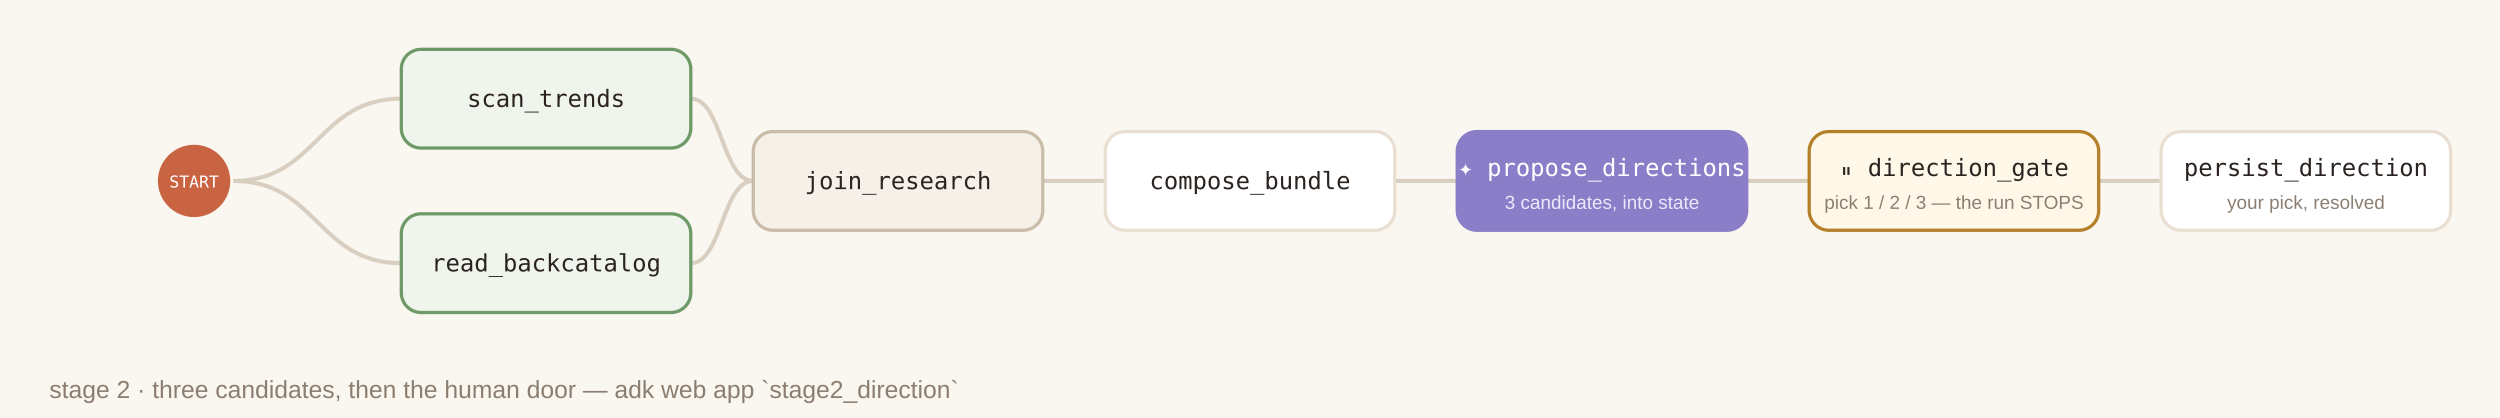
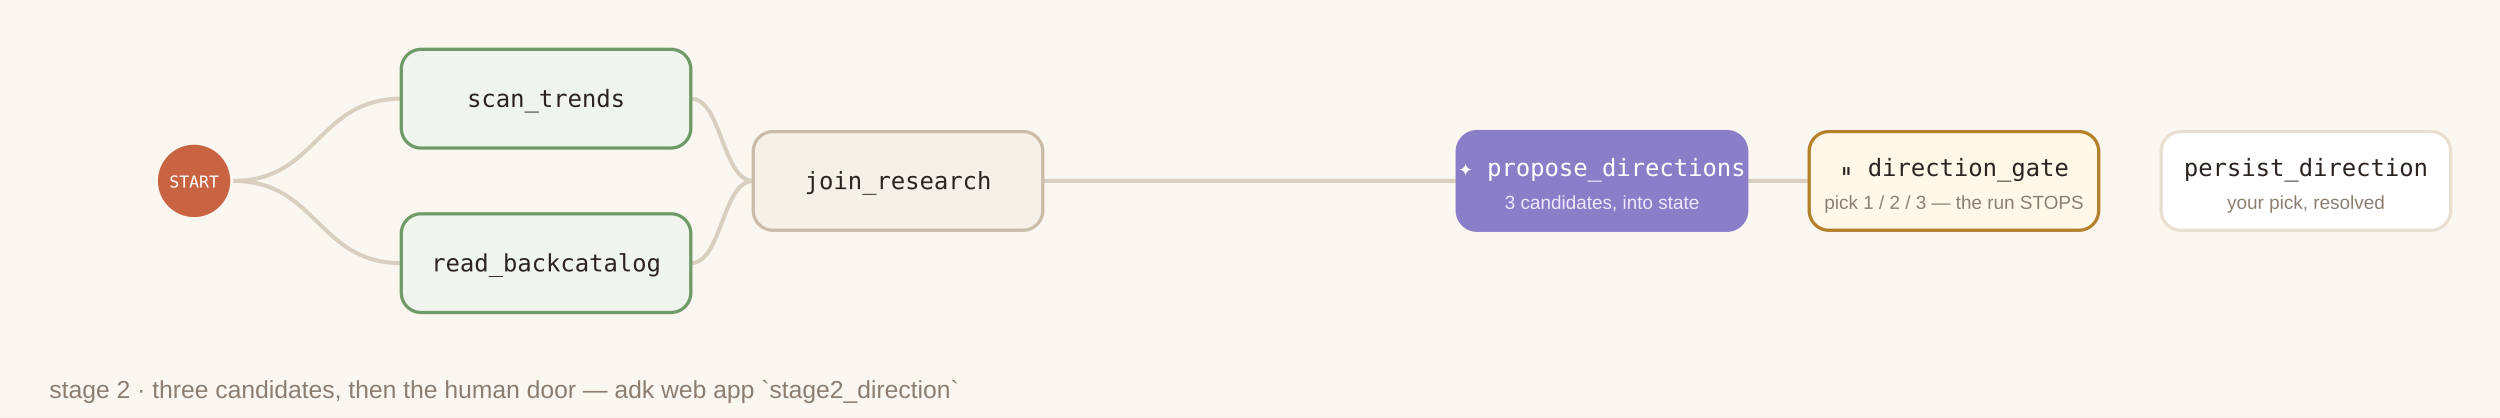
<svg xmlns="http://www.w3.org/2000/svg" width="1520" height="254" viewBox="0 0 1520 254">
  <rect width="1520" height="254" fill="#FAF6F0" />
  <path d="M142,110 C193,110 193,60 244,60" fill="none" stroke="#D9CFC0" stroke-width="2.5" />
  <path d="M420,60 C439,60 439,110 458,110" fill="none" stroke="#D9CFC0" stroke-width="2.5" />
  <path d="M142,110 C193,110 193,160 244,160" fill="none" stroke="#D9CFC0" stroke-width="2.5" />
  <path d="M420,160 C439,160 439,110 458,110" fill="none" stroke="#D9CFC0" stroke-width="2.5" />
-   <path d="M634,110 C653,110 653,110 672,110" fill="none" stroke="#D9CFC0" stroke-width="2.5" />
-   <path d="M848,110 C867,110 867,110 886,110" fill="none" stroke="#D9CFC0" stroke-width="2.5" />
+   <path d="M634,110 C760,110 760,110 886,110" fill="none" stroke="#D9CFC0" stroke-width="2.5" />
  <path d="M1062,110 C1081,110 1081,110 1100,110" fill="none" stroke="#D9CFC0" stroke-width="2.5" />
-   <path d="M1276,110 C1295,110 1295,110 1314,110" fill="none" stroke="#D9CFC0" stroke-width="2.5" />
  <circle cx="118" cy="110" r="22" fill="#C96442" />
  <text x="118" y="114" text-anchor="middle" font-size="10" font-family="SF Mono,Menlo,monospace" fill="#fff">START</text>
  <rect x="244" y="30" width="176" height="60" rx="12" fill="#EFF4EC" stroke="#6E9A68" stroke-width="2" />
  <text x="332" y="65" text-anchor="middle" font-size="14.5" font-family="SF Mono,Menlo,monospace" fill="#2B2320">scan_trends</text>
  <rect x="244" y="130" width="176" height="60" rx="12" fill="#EFF4EC" stroke="#6E9A68" stroke-width="2" />
  <text x="332" y="165" text-anchor="middle" font-size="14.5" font-family="SF Mono,Menlo,monospace" fill="#2B2320">read_backcatalog</text>
  <rect x="458" y="80" width="176" height="60" rx="12" fill="#F6F1E8" stroke="#C9BCA9" stroke-width="2" />
  <text x="546" y="115" text-anchor="middle" font-size="14.5" font-family="SF Mono,Menlo,monospace" fill="#2B2320">join_research</text>
-   <rect x="672" y="80" width="176" height="60" rx="12" fill="#FFFFFF" stroke="#E8DFD2" stroke-width="2" />
-   <text x="760" y="115" text-anchor="middle" font-size="14.5" font-family="SF Mono,Menlo,monospace" fill="#2B2320">compose_bundle</text>
  <rect x="886" y="80" width="176" height="60" rx="12" fill="#8B7EC8" stroke="#8B7EC8" stroke-width="2" />
  <text x="974" y="107" text-anchor="middle" font-size="14.5" font-family="SF Mono,Menlo,monospace" fill="#FFFFFF">✦ propose_directions</text>
  <text x="974" y="127" text-anchor="middle" font-size="11.5" font-family="-apple-system,Arial" fill="#EDE7FA">3 candidates, into state</text>
  <rect x="1100" y="80" width="176" height="60" rx="12" fill="#FFF8E9" stroke="#B4802A" stroke-width="2" />
  <text x="1188" y="107" text-anchor="middle" font-size="14.5" font-family="SF Mono,Menlo,monospace" fill="#2B2320">⏸ direction_gate</text>
  <text x="1188" y="127" text-anchor="middle" font-size="11.5" font-family="-apple-system,Arial" fill="#8B7E70">pick 1 / 2 / 3 — the run STOPS</text>
  <rect x="1314" y="80" width="176" height="60" rx="12" fill="#FFFFFF" stroke="#E8DFD2" stroke-width="2" />
  <text x="1402" y="107" text-anchor="middle" font-size="14.5" font-family="SF Mono,Menlo,monospace" fill="#2B2320">persist_direction</text>
  <text x="1402" y="127" text-anchor="middle" font-size="11.5" font-family="-apple-system,Arial" fill="#8B7E70">your pick, resolved</text>
  <text x="30" y="242" font-size="15" fill="#8B7E70" font-family="-apple-system,Arial">stage 2 · three candidates, then the human door — adk web app `stage2_direction`</text>
</svg>
